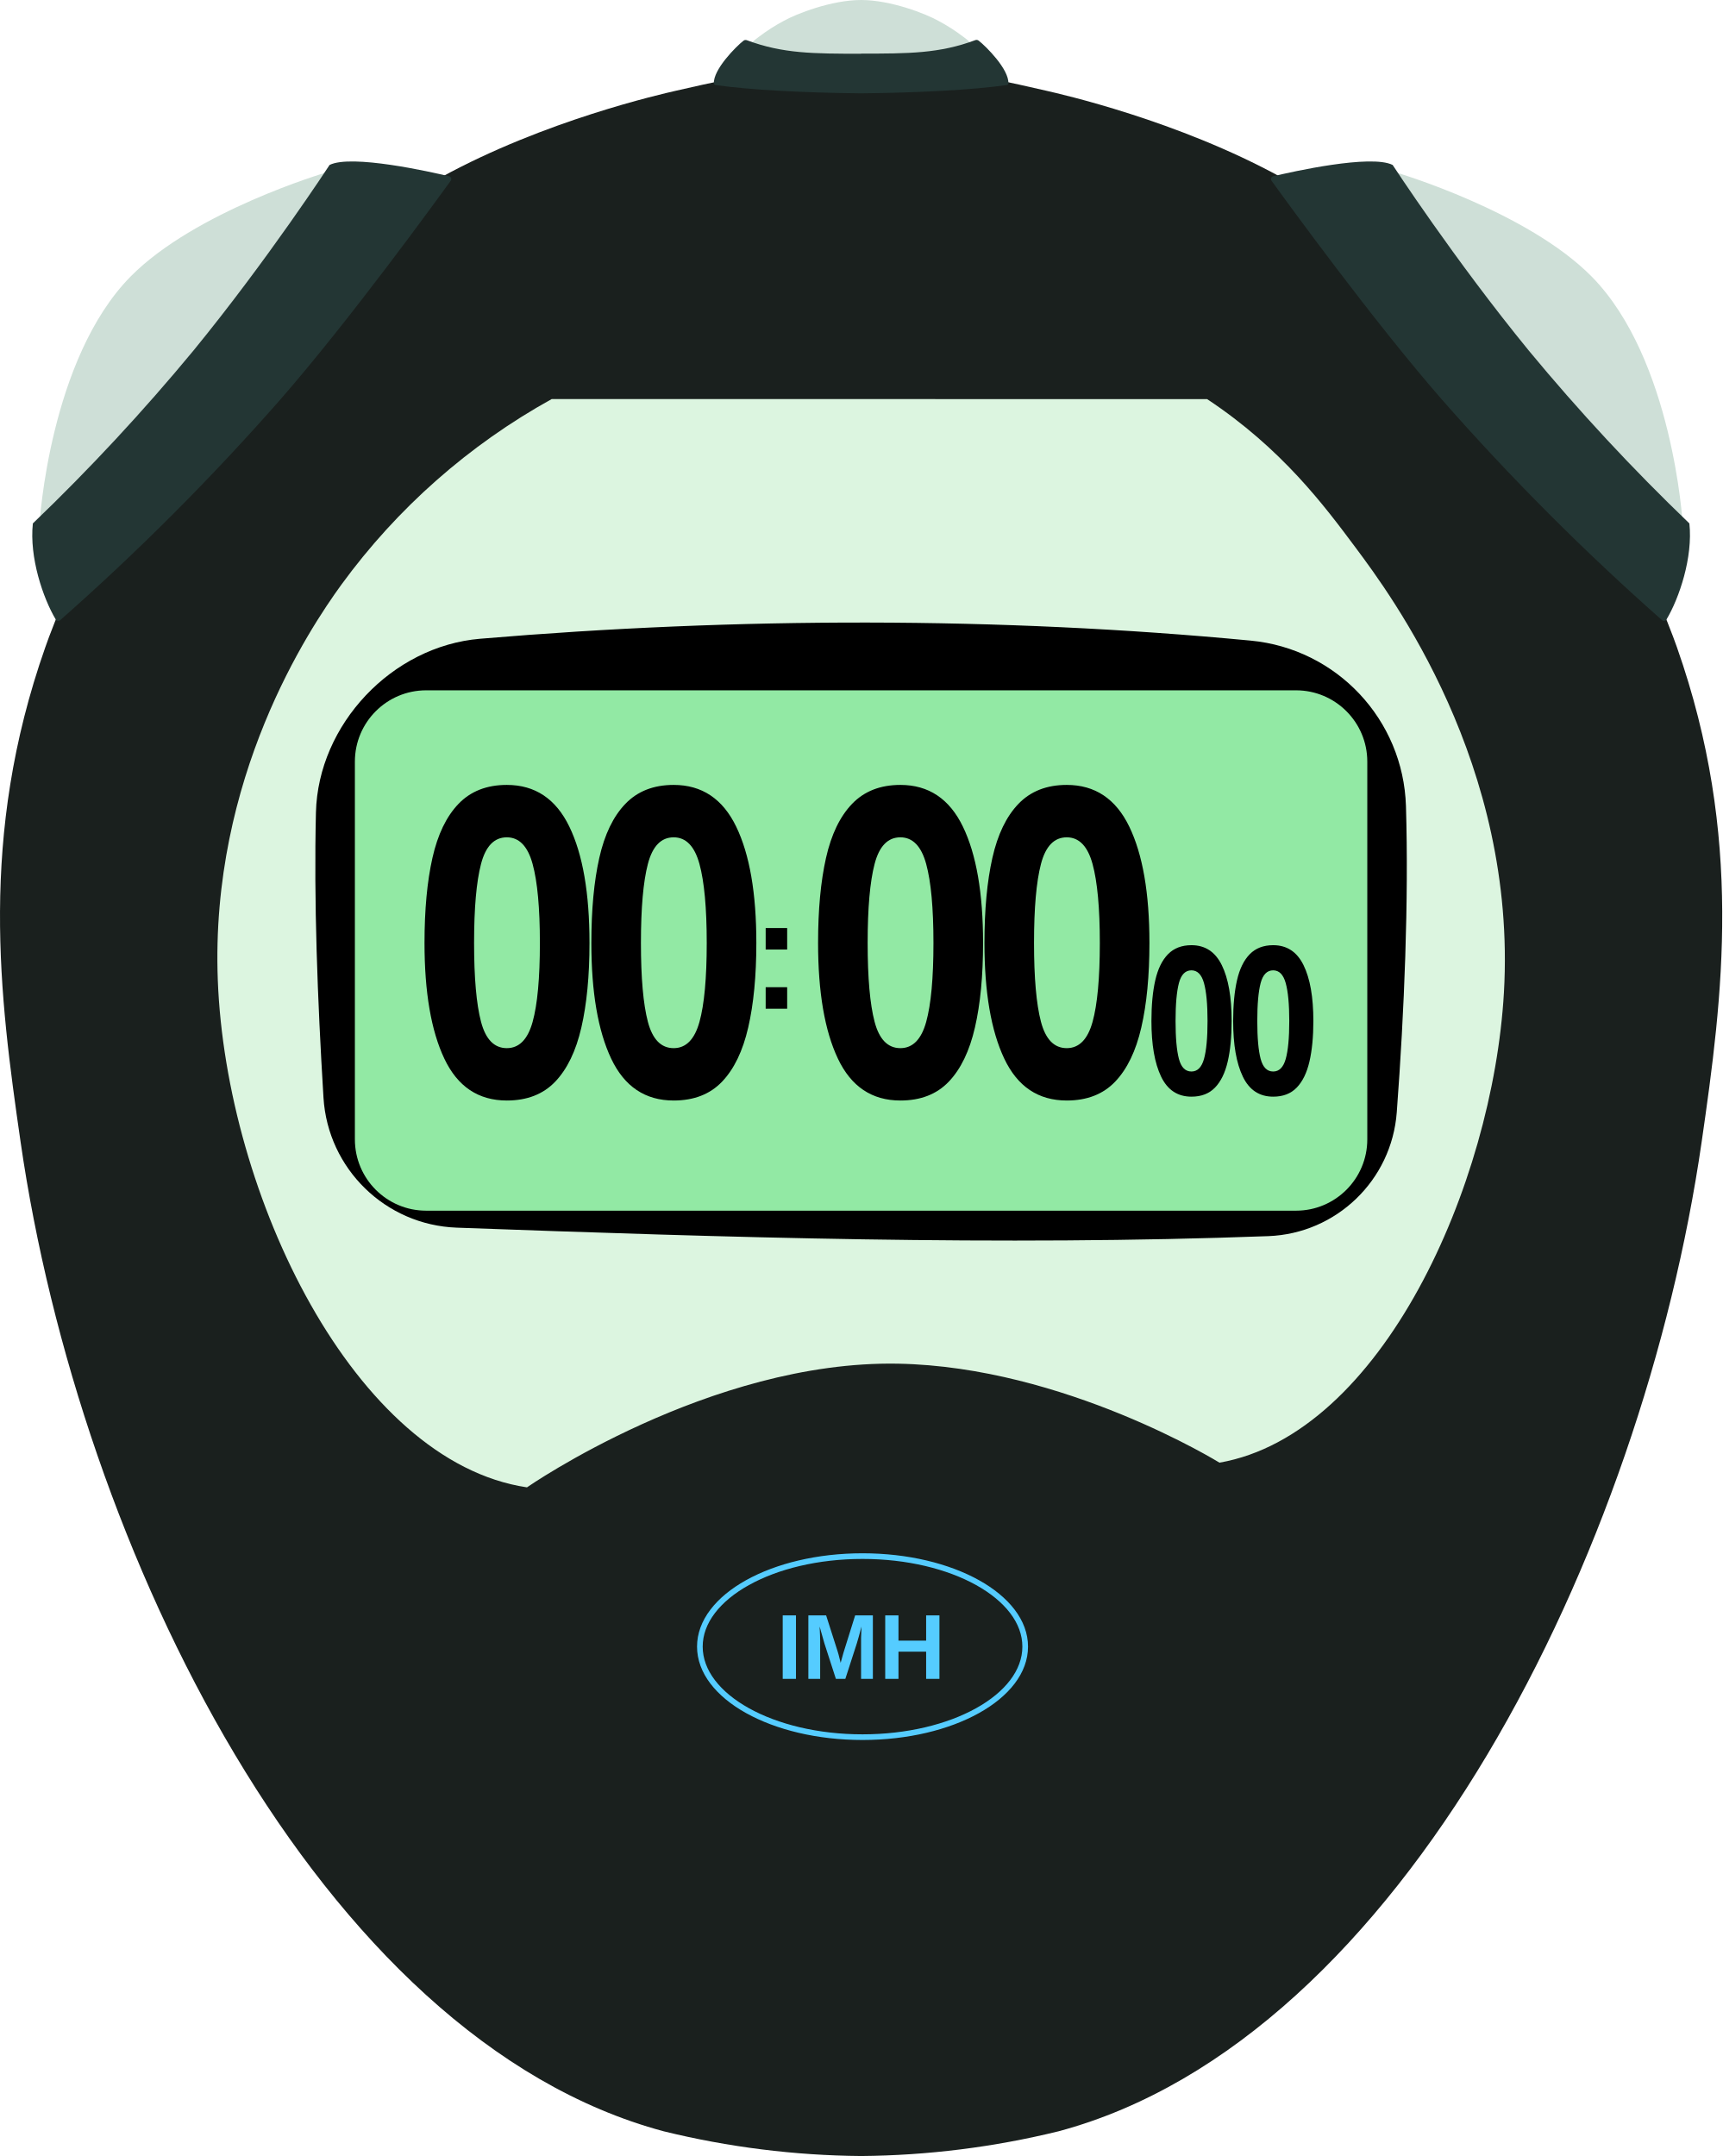
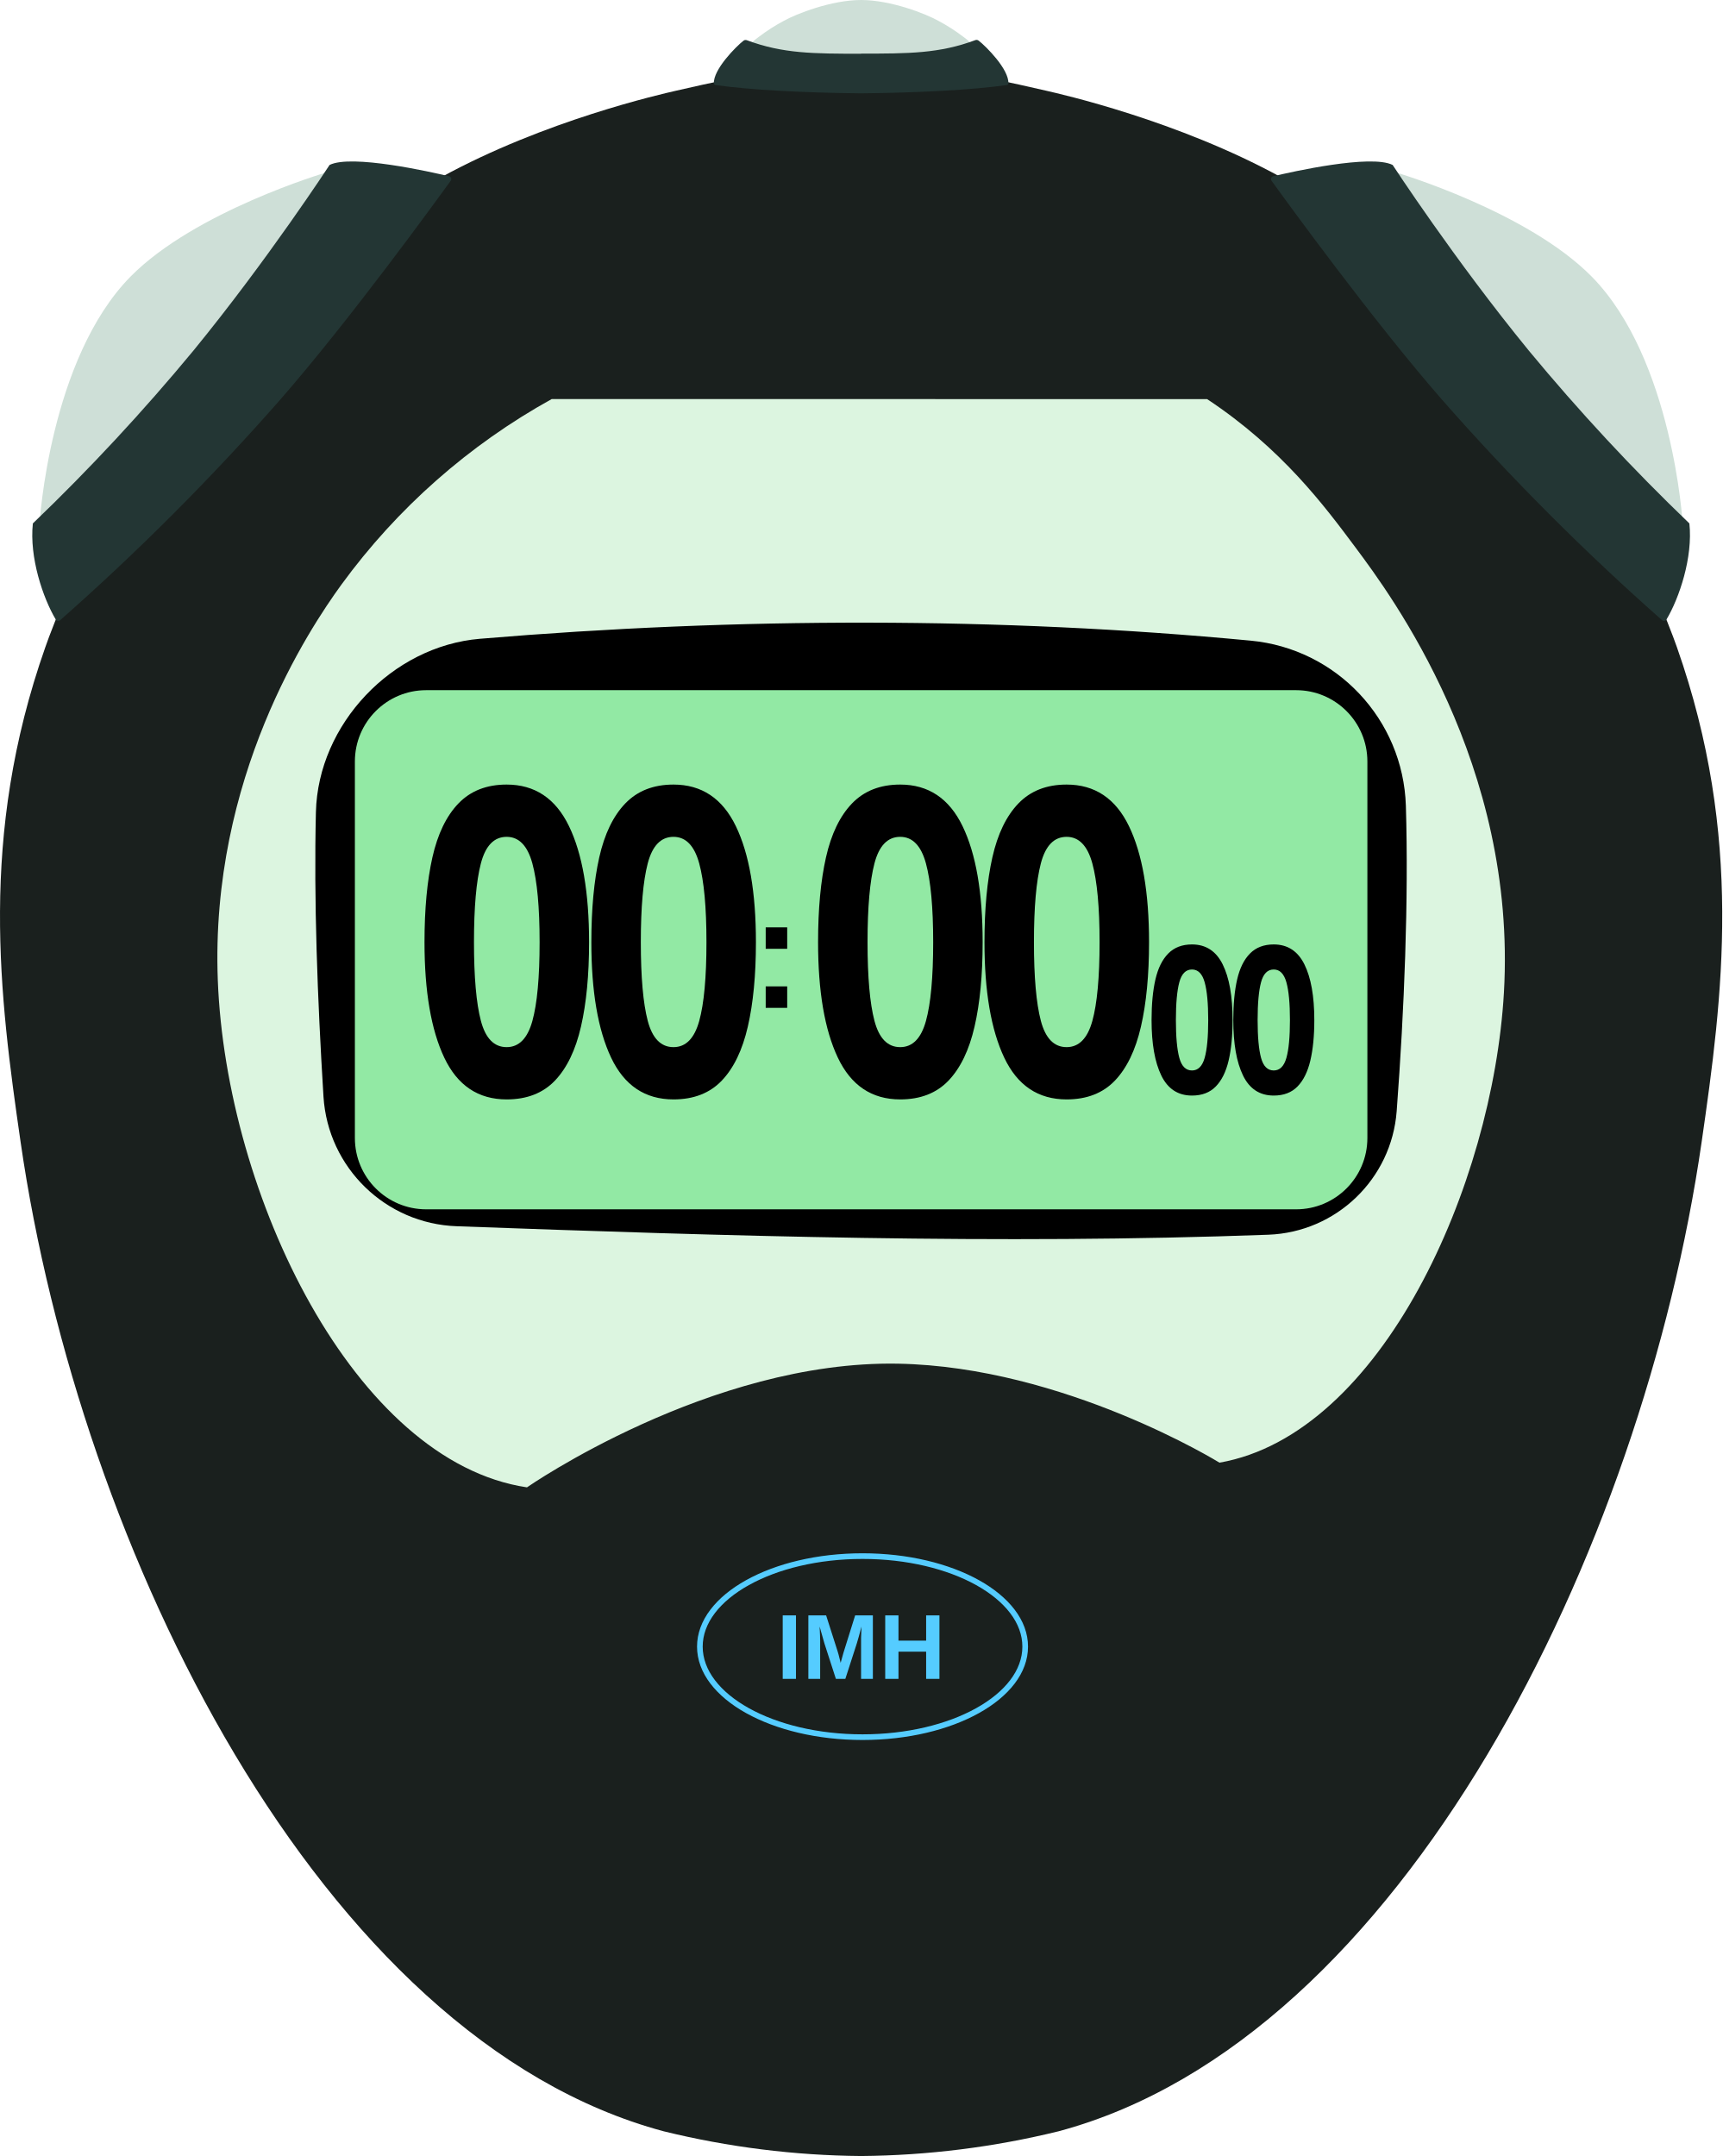
<svg xmlns="http://www.w3.org/2000/svg" xmlns:xlink="http://www.w3.org/1999/xlink" viewBox="0 0 609 762.35">
  <defs>
-     <style>.cls-1{fill:#cedfd7;}.cls-2{fill:#233634;}.cls-3{fill:#92e9a4;}.cls-4{font-size:72.88px;}.cls-4,.cls-5{font-family:DS-Digital-Bold, DS-Digital;}.cls-4,.cls-5,.cls-8{font-weight:700;}.cls-5{font-size:151.82px;}.cls-6{fill:#1a201e;}.cls-7{fill:none;stroke:#5cf;stroke-miterlimit:10;stroke-width:2px;}.cls-8{font-size:32.63px;fill:#5cf;font-family:Arial-BoldMT, Arial;}.cls-9{fill:#dcf5e0;}</style>
+     <style>.cls-1{fill:#cedfd7;}.cls-2{fill:#233634;}.cls-3{fill:#1a201e;}.cls-4{fill:none;stroke:#5cf;stroke-miterlimit:10;stroke-width:2px;}.cls-5{font-size:32.63px;fill:#5cf;font-family:Arial-BoldMT, Arial;}.cls-5,.cls-8,.cls-9{font-weight:700;}.cls-6{fill:#dcf5e0;}.cls-7{fill:#92e9a4;}.cls-8{font-size:72.7px;}.cls-8,.cls-9{font-family:DS-Digital-Bold, DS-Digital;}.cls-9{font-size:151.47px;}</style>
    <symbol id="Button" data-name="Button" viewBox="0 0 148.17 162.45">
      <path class="cls-1" d="M2.58,128S6.07,69.84,34.74,40.73C57.5,17.63,103.63,4,103.63,4,99,17.77,16.36,123.41,2.58,128Z" />
      <path class="cls-2" d="M8.32,162a1,1,0,0,0,1.52.24A867.91,867.91,0,0,0,87.65,84.28c24.45-28,54.87-69.91,60.34-77.49a1,1,0,0,0-.58-1.54c-6.67-1.59-34.6-7.87-42.28-4,0,0-21.79,33.42-48.09,65.58A724.16,724.16,0,0,1,.21,128C-1.09,140,3.81,154.45,8.32,162Z" />
    </symbol>
-     <symbol id="Screen" data-name="Screen" viewBox="0 0 385.97 218.51">
-       <path d="M337,216.94c-95.18,3.54-191.79.47-287-3A49,49,0,0,1,2.89,168C.73,132.7-.53,98.27.22,67.14S27.13,8.33,58.27,5.71C149.36-2,242.21-2.07,330.78,6.37a60.64,60.64,0,0,1,54.88,58.51c1,33.31-.55,72.32-3.25,108.26A47.34,47.34,0,0,1,337,216.94Z" />
-       <rect class="cls-3" x="13.99" y="23.94" width="358" height="184" rx="25.22" />
-       <g id="ms">
-         <text class="cls-4" transform="translate(322.51 166.89) scale(0.78 1)">0</text>
-         <text class="cls-4" transform="translate(293.61 166.89) scale(0.78 1)">0</text>
-       </g>
-       <path d="M159.25,108h7.6v7.6h-7.6Zm0,20.92h7.6v7.61h-7.6Z" />
-       <g id="ss">
-         <text class="cls-5" transform="translate(232.4 167.47) scale(0.77 1)">0</text>
-         <text class="cls-5" transform="translate(173.57 167.47) scale(0.77 1)">0</text>
-       </g>
-       <g id="mm">
-         <text class="cls-5" transform="translate(93.4 167.47) scale(0.77 1)">0</text>
-         <text class="cls-5" transform="translate(34.4 167.47) scale(0.77 1)">0</text>
-       </g>
-     </symbol>
  </defs>
  <g id="frame">
-     <path class="cls-6" d="M400,781.18a303.88,303.88,0,0,0,69.83-8.75C591.67,739.78,676.44,566.51,697.22,422.6c7.42-51.37,14.89-107.81-8.74-174.92-5-14.09-41-111.92-139.94-166.17C511.86,61.38,470.6,52.08,465.46,50.9,438.91,44.79,423,41.81,400,41.81h0c-23,0-38.91,3-65.46,9.09-5.14,1.18-46.4,10.48-83.08,30.61-98.9,54.25-135,152.08-139.94,166.17-23.63,67.11-16.16,123.55-8.74,174.92,20.78,143.91,105.55,317.18,227.39,349.83A303.88,303.88,0,0,0,400,781.18" transform="translate(-95.5 -18.82)" />
-     <ellipse class="cls-7" cx="305" cy="582.24" rx="57.52" ry="32.01" />
-     <text class="cls-8" transform="translate(274.59 593.64)">IMH</text>
+     <path class="cls-3" d="M400,781.18a303.88,303.88,0,0,0,69.83-8.75C591.67,739.78,676.44,566.51,697.22,422.6c7.42-51.37,14.89-107.81-8.74-174.92-5-14.09-41-111.92-139.94-166.17C511.86,61.38,470.6,52.08,465.46,50.9,438.91,44.79,423,41.81,400,41.81h0c-23,0-38.91,3-65.46,9.09-5.14,1.18-46.4,10.48-83.08,30.61-98.9,54.25-135,152.08-139.94,166.17-23.63,67.11-16.16,123.55-8.74,174.92,20.78,143.91,105.55,317.18,227.39,349.83A303.88,303.88,0,0,0,400,781.18" transform="translate(-95.5 -18.82)" />
+     <ellipse class="cls-4" cx="305" cy="582.24" rx="57.52" ry="32.01" />
+     <text class="cls-5" transform="translate(274.59 593.64)">IMH</text>
    <use width="148.17" height="162.45" transform="matrix(-1, 0, 0, 1, 597.59, 57.08)" xlink:href="#Button" />
    <use width="148.17" height="162.45" transform="translate(11.41 57.08)" xlink:href="#Button" />
    <path class="cls-1" d="M400,37.8c4.22,0,33.74,1.06,39-3.16,0-.42-.48-.84-.74-1.1a19.63,19.63,0,0,0-2.07-1.67,64.64,64.64,0,0,0-8.84-5.67h0C423,23.76,410.54,18.82,400,18.82s-23,4.94-27.36,7.38h0a64.64,64.64,0,0,0-8.84,5.67,19.63,19.63,0,0,0-2.07,1.67c-.26.26-.76.68-.74,1.1C366.26,38.86,395.78,37.8,400,37.8Z" transform="translate(-95.5 -18.82)" />
    <path class="cls-2" d="M400,37.81c-16.74,0-27.66,0-40.4-4.77a1.21,1.21,0,0,0-1.19.17c-2.59,2-10.75,10.19-10.48,15.14a.59.59,0,0,0,.51.53C360.5,50.62,380,51.63,400,51.82c20-.19,39.5-1.2,51.56-2.94a.59.59,0,0,0,.51-.53c.27-5-7.89-13.12-10.48-15.14A1.21,1.21,0,0,0,440.4,33c-12.74,4.77-23.66,4.77-40.4,4.77Z" transform="translate(-95.5 -18.82)" />
-     <path class="cls-9" d="M290.58,159.93a229.72,229.72,0,0,0-74.34,65.59c-11.4,15.7-46.48,68.26-43.72,139.93,2.92,76,48.29,170.18,109.32,179.29,0,0,64.64-44.94,131.19-43.73,58.87,1.08,113.69,35,113.69,35,57.5-10.09,96.66-98.33,100.58-166.17,4.66-80.67-40-140.71-52.48-157.43-11-14.75-26-34.93-52.47-52.47Z" transform="translate(-95.5 -18.82)" />
+     <path class="cls-6" d="M290.58,159.93a229.72,229.72,0,0,0-74.34,65.59c-11.4,15.7-46.48,68.26-43.72,139.93,2.92,76,48.29,170.18,109.32,179.29,0,0,64.64-44.94,131.19-43.73,58.87,1.08,113.69,35,113.69,35,57.5-10.09,96.66-98.33,100.58-166.17,4.66-80.67-40-140.71-52.48-157.43-11-14.75-26-34.93-52.47-52.47Z" transform="translate(-95.5 -18.82)" />
  </g>
-   <use width="385.97" height="218.51" transform="translate(111.5 220.15)" xlink:href="#Screen" />
+   <g id="Screen">
+     <path d="M544,455.41c-95.2,3.53-191.81.47-287-3a48.92,48.92,0,0,1-47.11-45.79c-2.17-35.24-3.43-69.6-2.68-100.65s26.91-58.67,58-61.28c91.1-7.66,184-7.76,272.53.66a60.57,60.57,0,0,1,54.89,58.36c1,33.24-.55,72.16-3.25,108A47.28,47.28,0,0,1,544,455.41Z" transform="translate(-95.5 -18.82)" />
+     <rect class="cls-7" x="125.49" y="244.04" width="358.03" height="183.57" rx="25.22" />
+     <g id="ms">
+       <text class="cls-8" transform="translate(434.03 386.65) scale(0.79 1)">0</text>
+       <text class="cls-8" transform="translate(405.13 386.65) scale(0.79 1)">0</text>
+     </g>
+     <path d="M366.26,346.72h7.6v7.59h-7.6Zm0,20.88h7.6v7.59h-7.6Z" transform="translate(-95.5 -18.82)" />
+     <g id="ss">
+       <text class="cls-9" transform="translate(343.92 387.23) scale(0.77 1)">0</text>
+       <text class="cls-9" transform="translate(285.08 387.23) scale(0.77 1)">0</text>
+     </g>
+     <g id="mm">
+       <text class="cls-9" transform="translate(204.91 387.23) scale(0.77 1)">0</text>
+       <text class="cls-9" transform="translate(145.91 387.23) scale(0.77 1)">0</text>
+     </g>
+   </g>
</svg>
